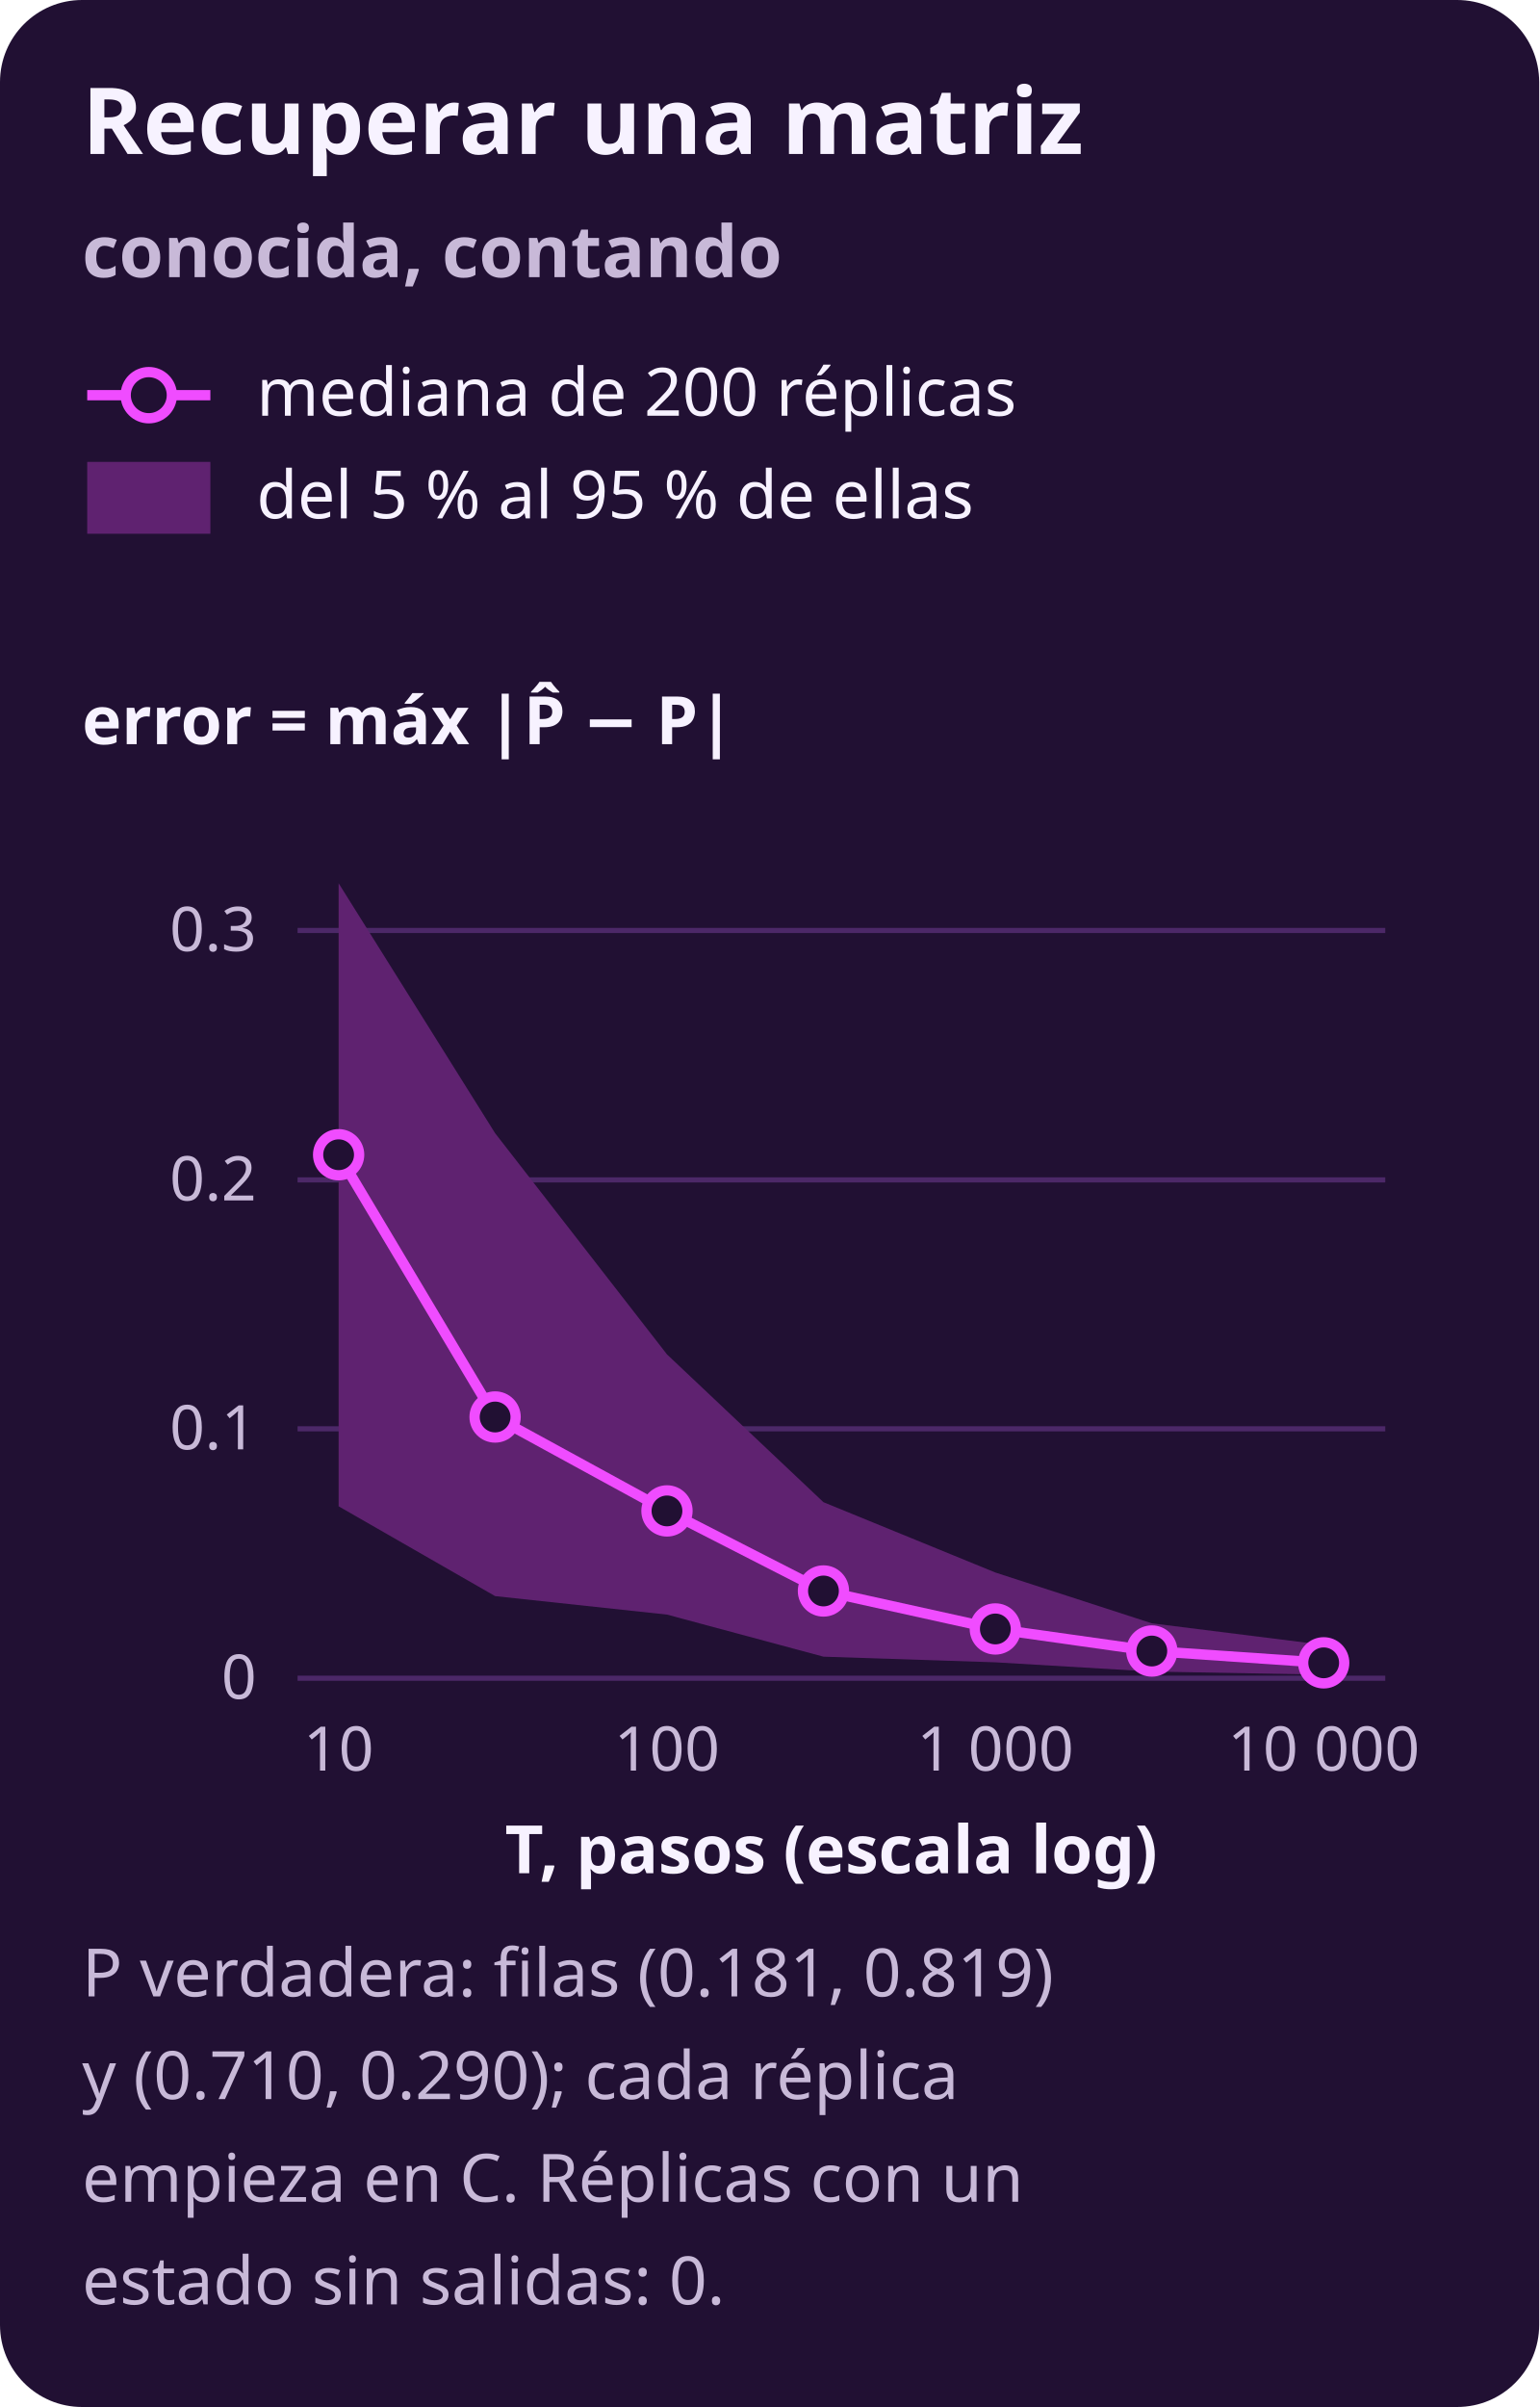
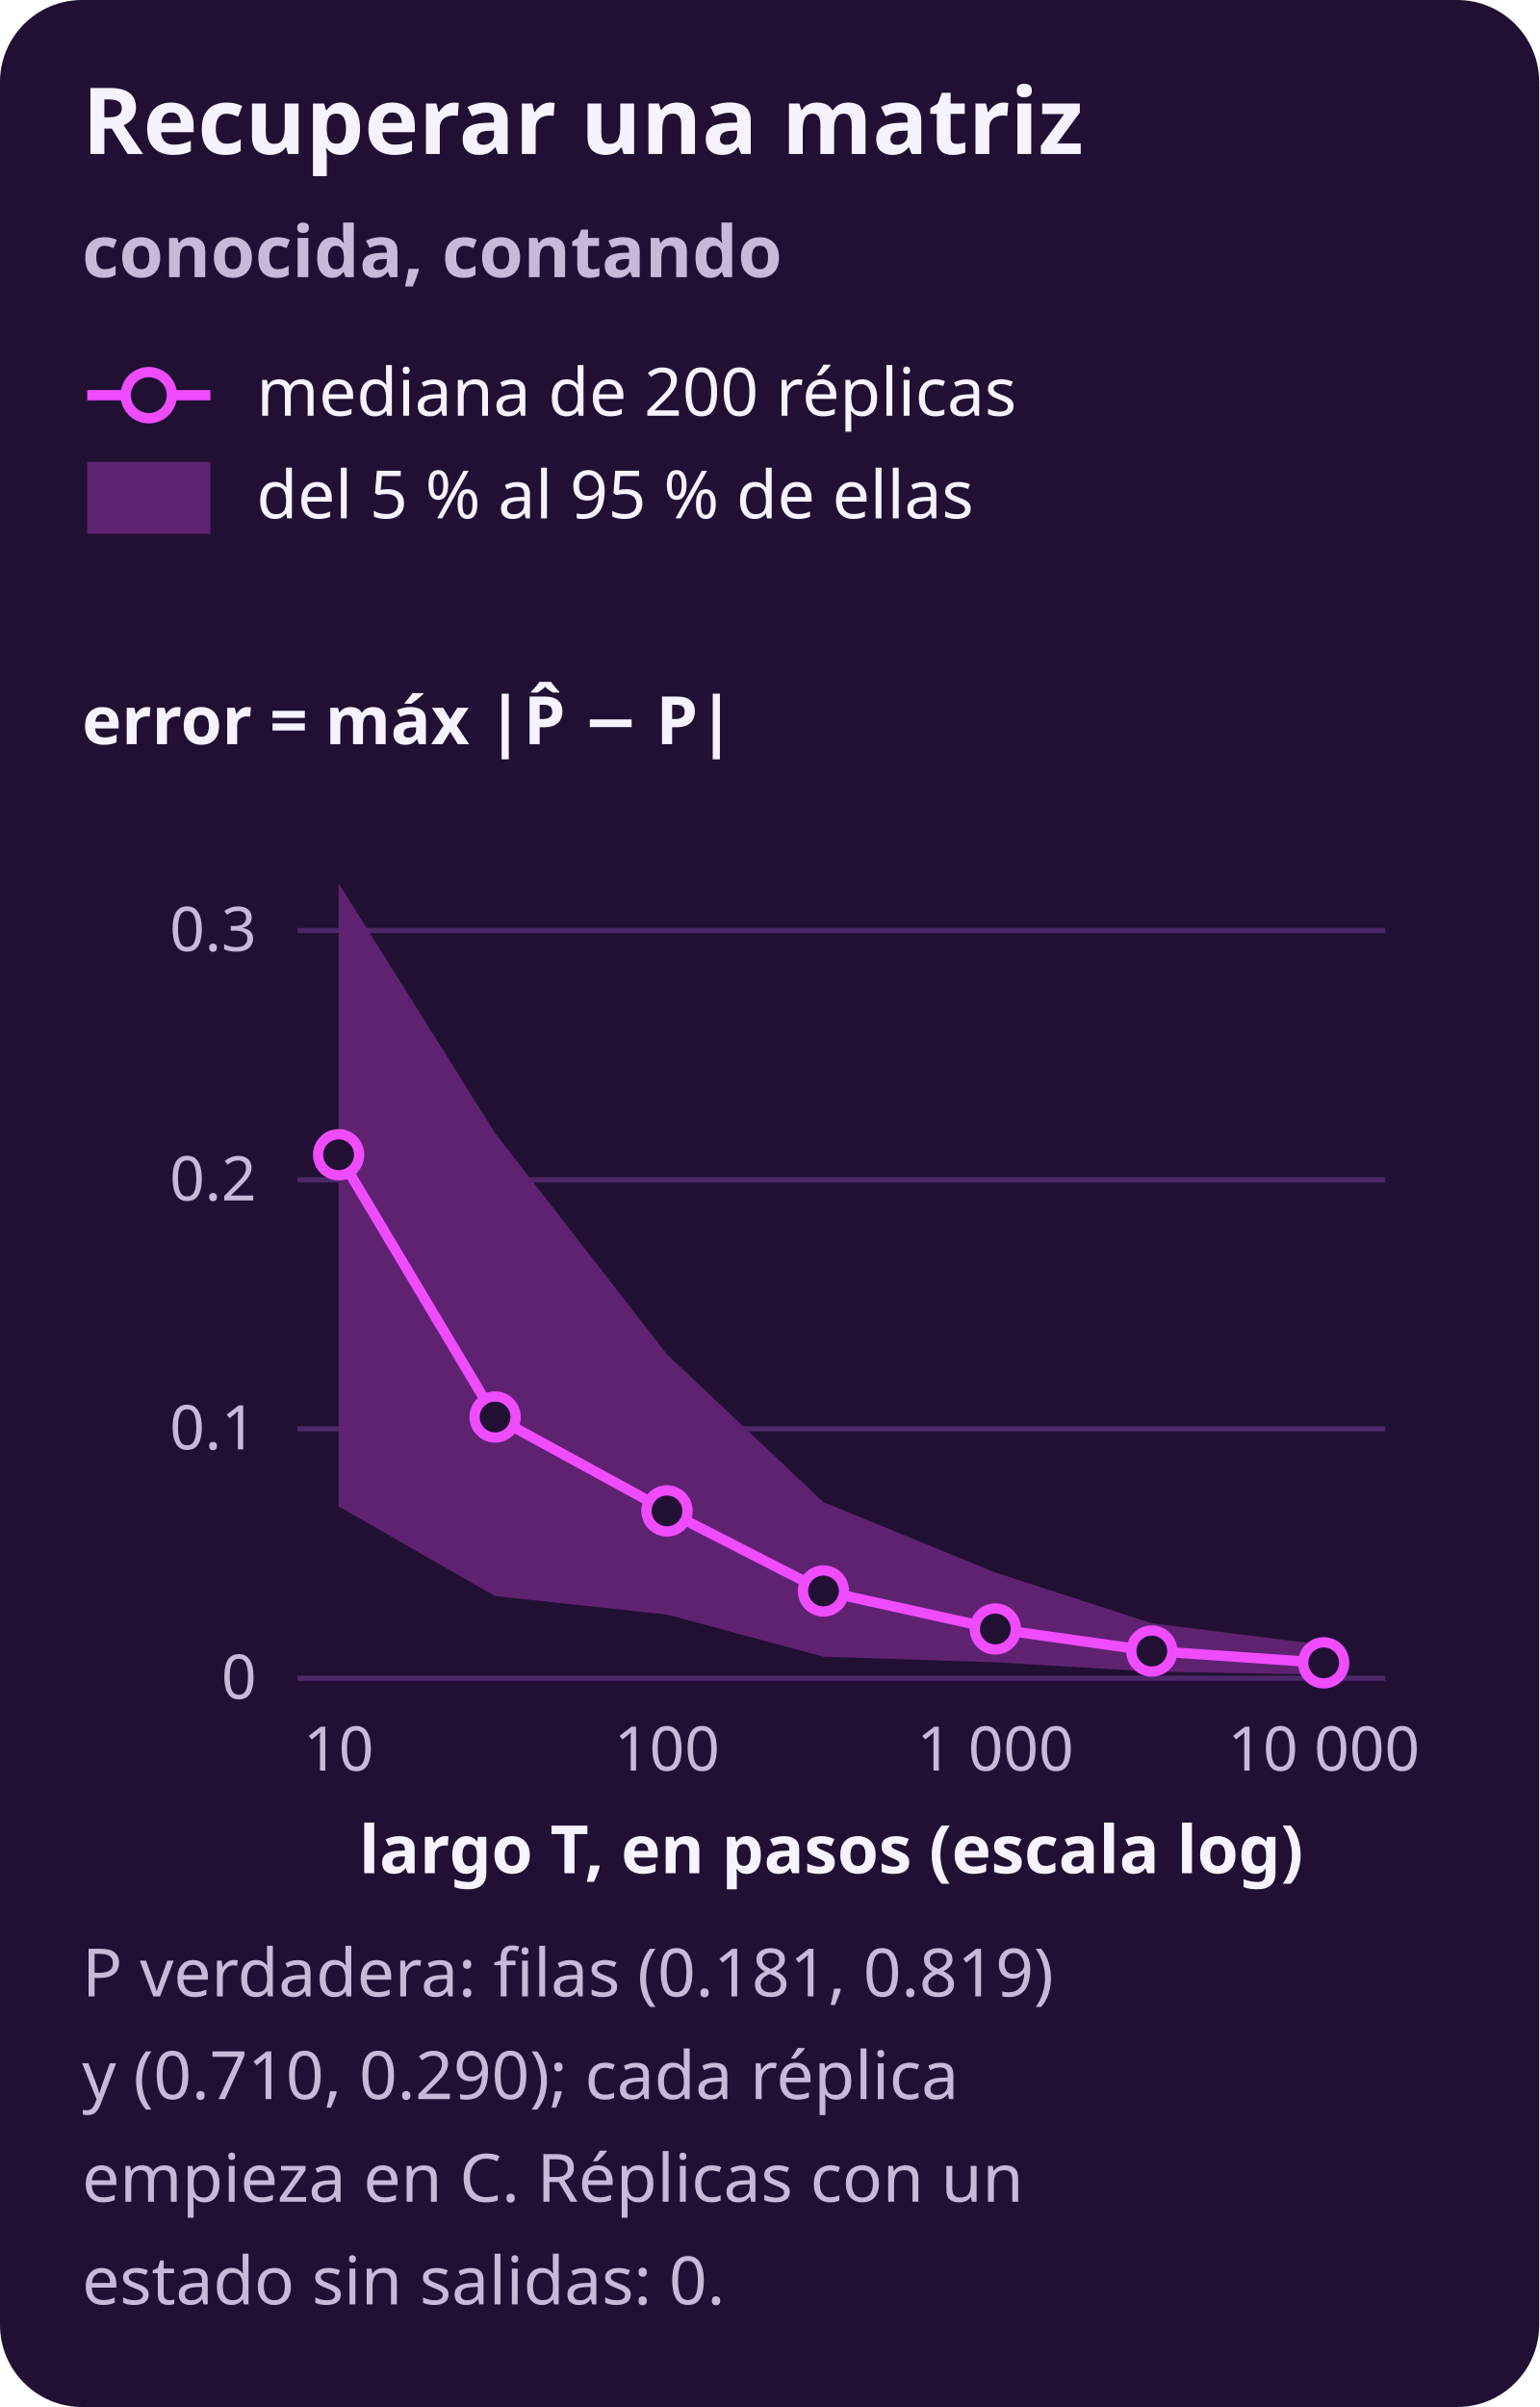
- <svg xmlns="http://www.w3.org/2000/svg" width="300" height="469" viewBox="0 0 300 469" role="img" aria-label="Error de la matriz estimada contra la longitud T de la trayectoria, en 200 réplicas de una cadena conocida (la del corpus redondeada a 3 decimales), con T en escala logarítmica. T = 10: mediana 0.210, del 5 % al 95 % entre 0.069 y 0.319; T = 30: mediana 0.105, del 5 % al 95 % entre 0.033 y 0.219; T = 100: mediana 0.067, del 5 % al 95 % entre 0.025 y 0.130; T = 300: mediana 0.035, del 5 % al 95 % entre 0.009 y 0.071; T = 1 000: mediana 0.020, del 5 % al 95 % entre 0.006 y 0.042; T = 3 000: mediana 0.011, del 5 % al 95 % entre 0.003 y 0.022; T = 10 000: mediana 0.006, del 5 % al 95 % entre 0.002 y 0.013. Réplicas con un estado sin salidas: 0.">
+ <svg xmlns="http://www.w3.org/2000/svg" width="300" height="469" viewBox="0 0 300 469" role="img" aria-label="Error de la matriz estimada contra el largo T de la trayectoria, en pasos, en 200 réplicas de una cadena conocida (la del corpus redondeada a 3 decimales), con T en escala logarítmica. T = 10: mediana 0.210, del 5 % al 95 % entre 0.069 y 0.319; T = 30: mediana 0.105, del 5 % al 95 % entre 0.033 y 0.219; T = 100: mediana 0.067, del 5 % al 95 % entre 0.025 y 0.130; T = 300: mediana 0.035, del 5 % al 95 % entre 0.009 y 0.071; T = 1 000: mediana 0.020, del 5 % al 95 % entre 0.006 y 0.042; T = 3 000: mediana 0.011, del 5 % al 95 % entre 0.003 y 0.022; T = 10 000: mediana 0.006, del 5 % al 95 % entre 0.002 y 0.013. Réplicas con un estado sin salidas: 0.">
  <rect x="0" y="0" width="300" height="469" rx="16" fill="#211033" />
  <defs>
    <marker id="p" viewBox="0 0 10 10" refX="9" refY="5" markerWidth="6" markerHeight="6" orient="auto-start-reverse">
      <path d="M 0 0 L 10 5 L 0 10 z" fill="#f04cff" />
    </marker>
    <marker id="s" viewBox="0 0 10 10" refX="9" refY="5" markerWidth="6" markerHeight="6" orient="auto-start-reverse">
      <path d="M 0 0 L 10 5 L 0 10 z" fill="#c8b9d8" />
    </marker>
  </defs>
  <text x="16" y="30" fill="#f7f2ff" font-family="system-ui, sans-serif" font-size="18" font-weight="700" text-anchor="start">Recuperar una matriz</text>
  <text x="16" y="54" fill="#c8b9d8" font-family="system-ui, sans-serif" font-size="14" font-weight="700" text-anchor="start">conocida, contando</text>
  <polyline points="17,77 41,77" fill="none" stroke="#f04cff" stroke-width="2" />
  <circle cx="29" cy="77" r="4.5" fill="#211033" stroke="#f04cff" stroke-width="2" />
  <text x="50" y="81" fill="#f7f2ff" font-family="system-ui, sans-serif" font-size="13" font-weight="normal" text-anchor="start">mediana de 200 réplicas</text>
  <rect x="17" y="90" width="24" height="14" fill="#5f2270" />
  <text x="50" y="101" fill="#f7f2ff" font-family="system-ui, sans-serif" font-size="13" font-weight="normal" text-anchor="start">del 5 % al 95 % de ellas</text>
  <text x="16" y="145" fill="#f7f2ff" font-family="system-ui, sans-serif" font-size="13" font-weight="700" text-anchor="start">error = máx |P̂ − P|</text>
  <line x1="58" y1="327" x2="270" y2="327" stroke="#4c2868" stroke-width="1" />
  <text x="50" y="331" fill="#c8b9d8" font-family="system-ui, sans-serif" font-size="12" font-weight="normal" text-anchor="end">0</text>
  <line x1="58" y1="278.4" x2="270" y2="278.4" stroke="#4c2868" stroke-width="1" />
  <text x="50" y="282.4" fill="#c8b9d8" font-family="system-ui, sans-serif" font-size="12" font-weight="normal" text-anchor="end">0.1</text>
  <line x1="58" y1="229.9" x2="270" y2="229.9" stroke="#4c2868" stroke-width="1" />
  <text x="50" y="233.9" fill="#c8b9d8" font-family="system-ui, sans-serif" font-size="12" font-weight="normal" text-anchor="end">0.2</text>
  <line x1="58" y1="181.3" x2="270" y2="181.3" stroke="#4c2868" stroke-width="1" />
  <text x="50" y="185.3" fill="#c8b9d8" font-family="system-ui, sans-serif" font-size="12" font-weight="normal" text-anchor="end">0.3</text>
  <polygon points="66,172.1 96.5,220.8 130,263.9 160.5,292.7 194,306.4 224.5,316.3 258,320.5 258,326.3 224.5,325.7 194,323.9 160.5,322.8 130,314.6 96.5,311 66,293.5" fill="#5f2270" />
  <polyline points="66,225 96.5,276.1 130,294.4 160.5,310 194,317.4 224.5,321.7 258,324" fill="none" stroke="#f04cff" stroke-width="2" />
  <circle cx="66" cy="225" r="4" fill="#211033" stroke="#f04cff" stroke-width="2" />
  <circle cx="96.5" cy="276.1" r="4" fill="#211033" stroke="#f04cff" stroke-width="2" />
  <circle cx="130" cy="294.4" r="4" fill="#211033" stroke="#f04cff" stroke-width="2" />
  <circle cx="160.5" cy="310" r="4" fill="#211033" stroke="#f04cff" stroke-width="2" />
  <circle cx="194" cy="317.4" r="4" fill="#211033" stroke="#f04cff" stroke-width="2" />
  <circle cx="224.5" cy="321.7" r="4" fill="#211033" stroke="#f04cff" stroke-width="2" />
  <circle cx="258" cy="324" r="4" fill="#211033" stroke="#f04cff" stroke-width="2" />
  <text x="66" y="345" fill="#c8b9d8" font-family="system-ui, sans-serif" font-size="12" font-weight="normal" text-anchor="middle">10</text>
  <text x="130" y="345" fill="#c8b9d8" font-family="system-ui, sans-serif" font-size="12" font-weight="normal" text-anchor="middle">100</text>
  <text x="194" y="345" fill="#c8b9d8" font-family="system-ui, sans-serif" font-size="12" font-weight="normal" text-anchor="middle">1 000</text>
  <text x="258" y="345" fill="#c8b9d8" font-family="system-ui, sans-serif" font-size="12" font-weight="normal" text-anchor="middle">10 000</text>
-   <text x="162" y="365" fill="#f7f2ff" font-family="system-ui, sans-serif" font-size="13" font-weight="700" text-anchor="middle">T, pasos (escala log)</text>
+   <text x="162" y="365" fill="#f7f2ff" font-family="system-ui, sans-serif" font-size="13" font-weight="700" text-anchor="middle">largo T, en pasos (escala log)</text>
  <text x="16" y="389" fill="#c8b9d8" font-family="system-ui, sans-serif" font-size="13" font-weight="normal" text-anchor="start">P verdadera: filas (0.181, 0.819)</text>
  <text x="16" y="409" fill="#c8b9d8" font-family="system-ui, sans-serif" font-size="13" font-weight="normal" text-anchor="start">y (0.710, 0.290); cada réplica</text>
  <text x="16" y="429" fill="#c8b9d8" font-family="system-ui, sans-serif" font-size="13" font-weight="normal" text-anchor="start">empieza en C. Réplicas con un</text>
  <text x="16" y="449" fill="#c8b9d8" font-family="system-ui, sans-serif" font-size="13" font-weight="normal" text-anchor="start">estado sin salidas: 0.</text>
</svg>
